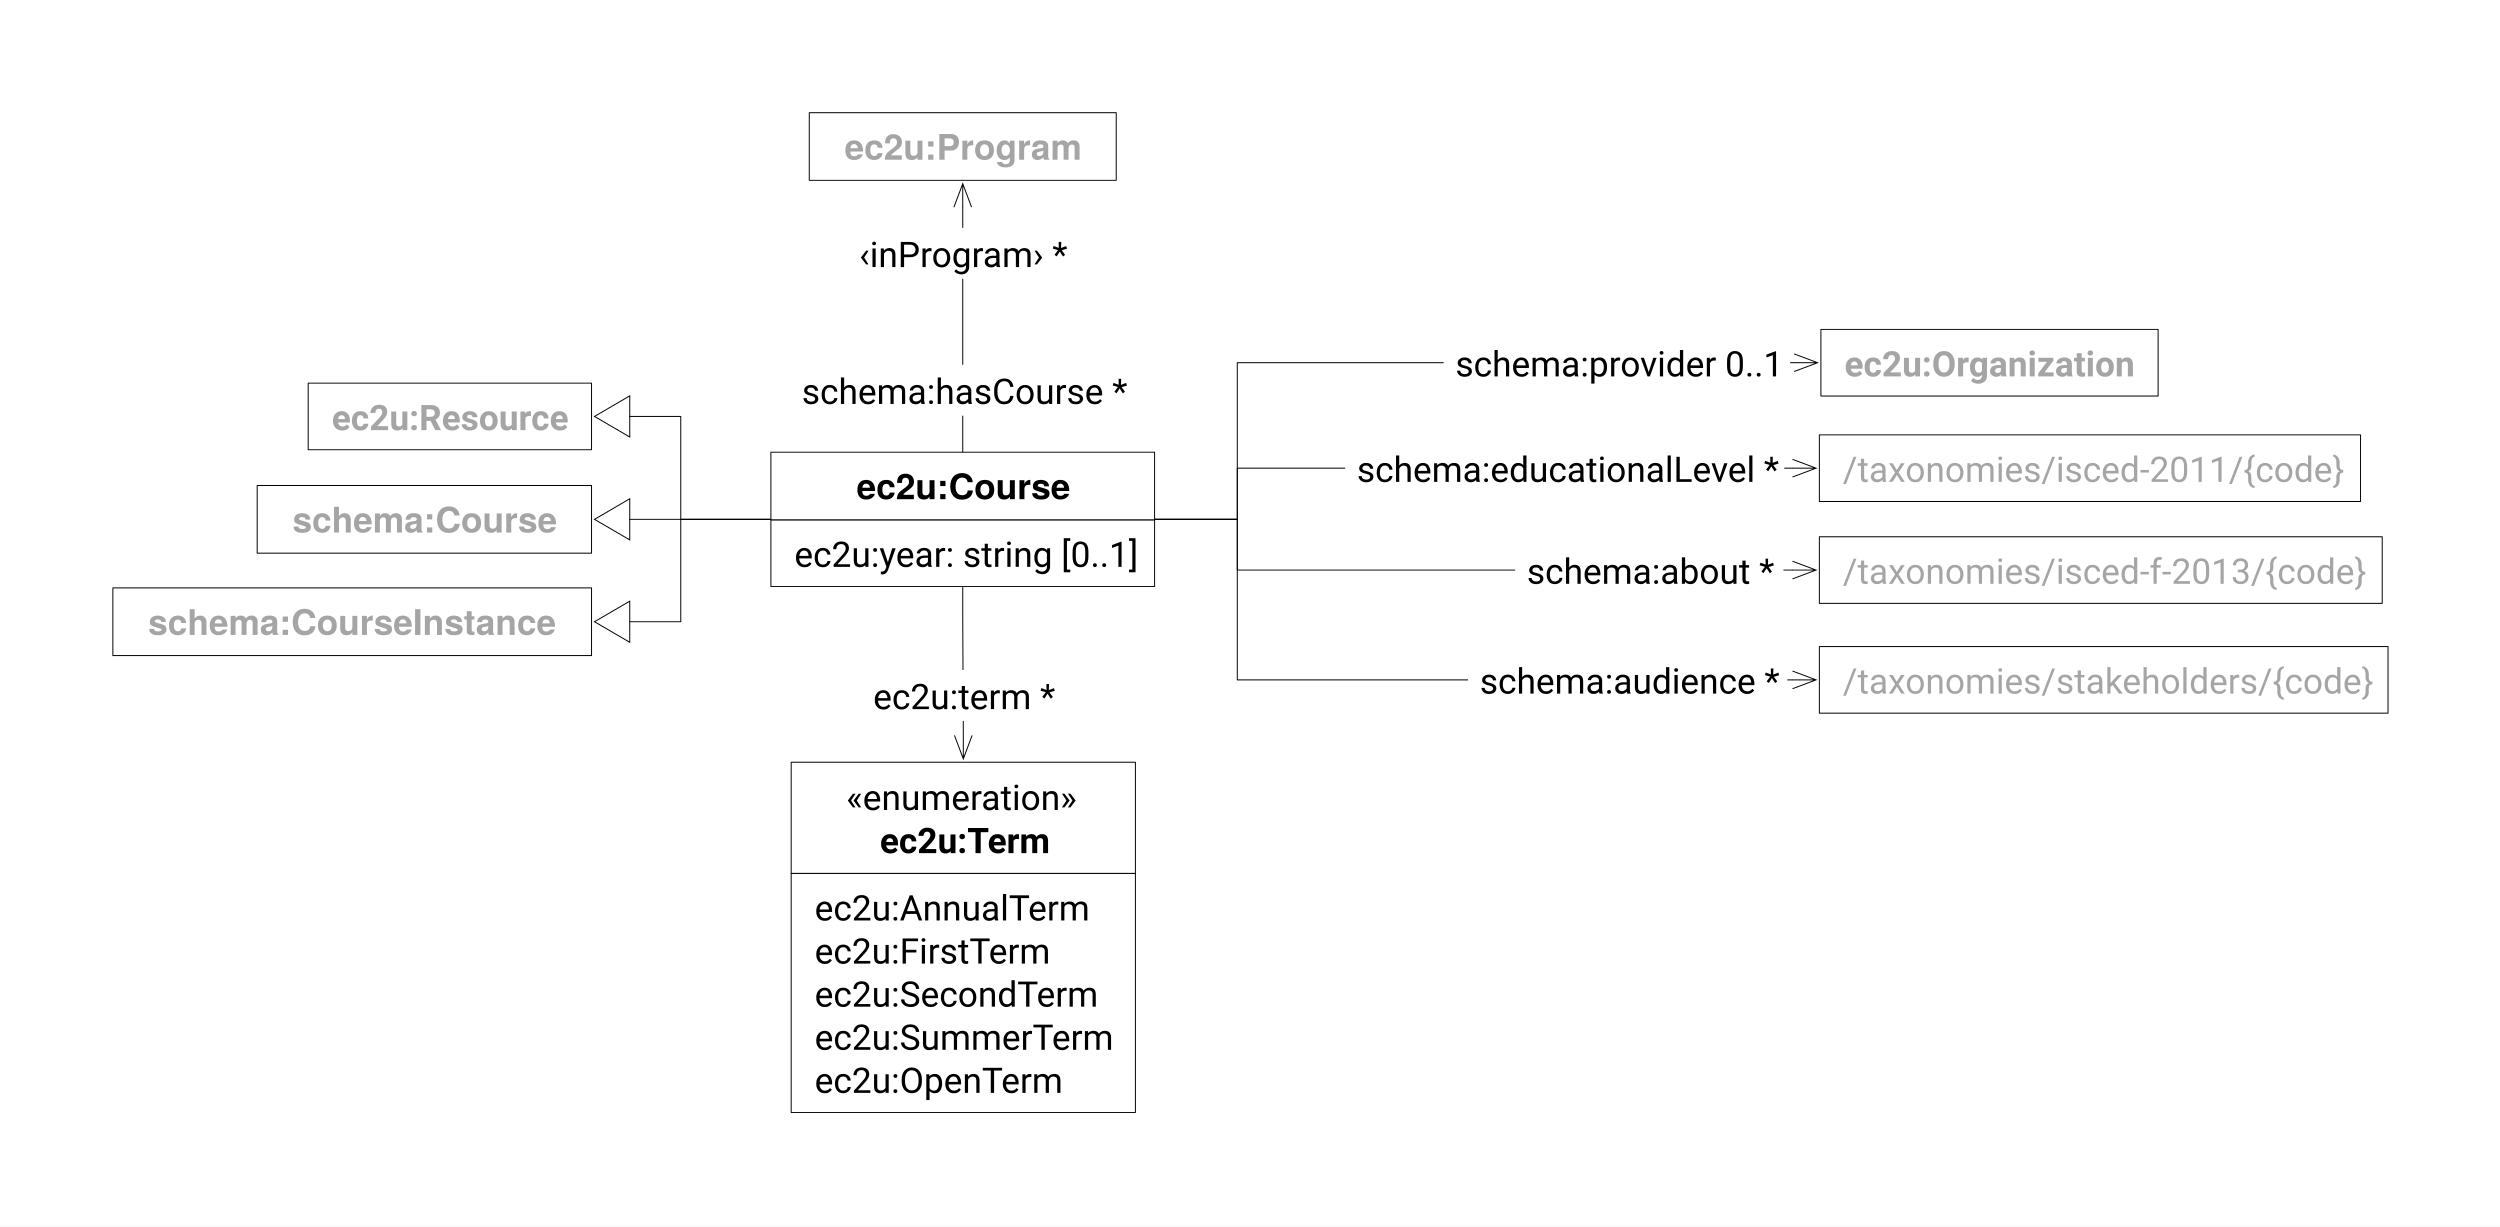
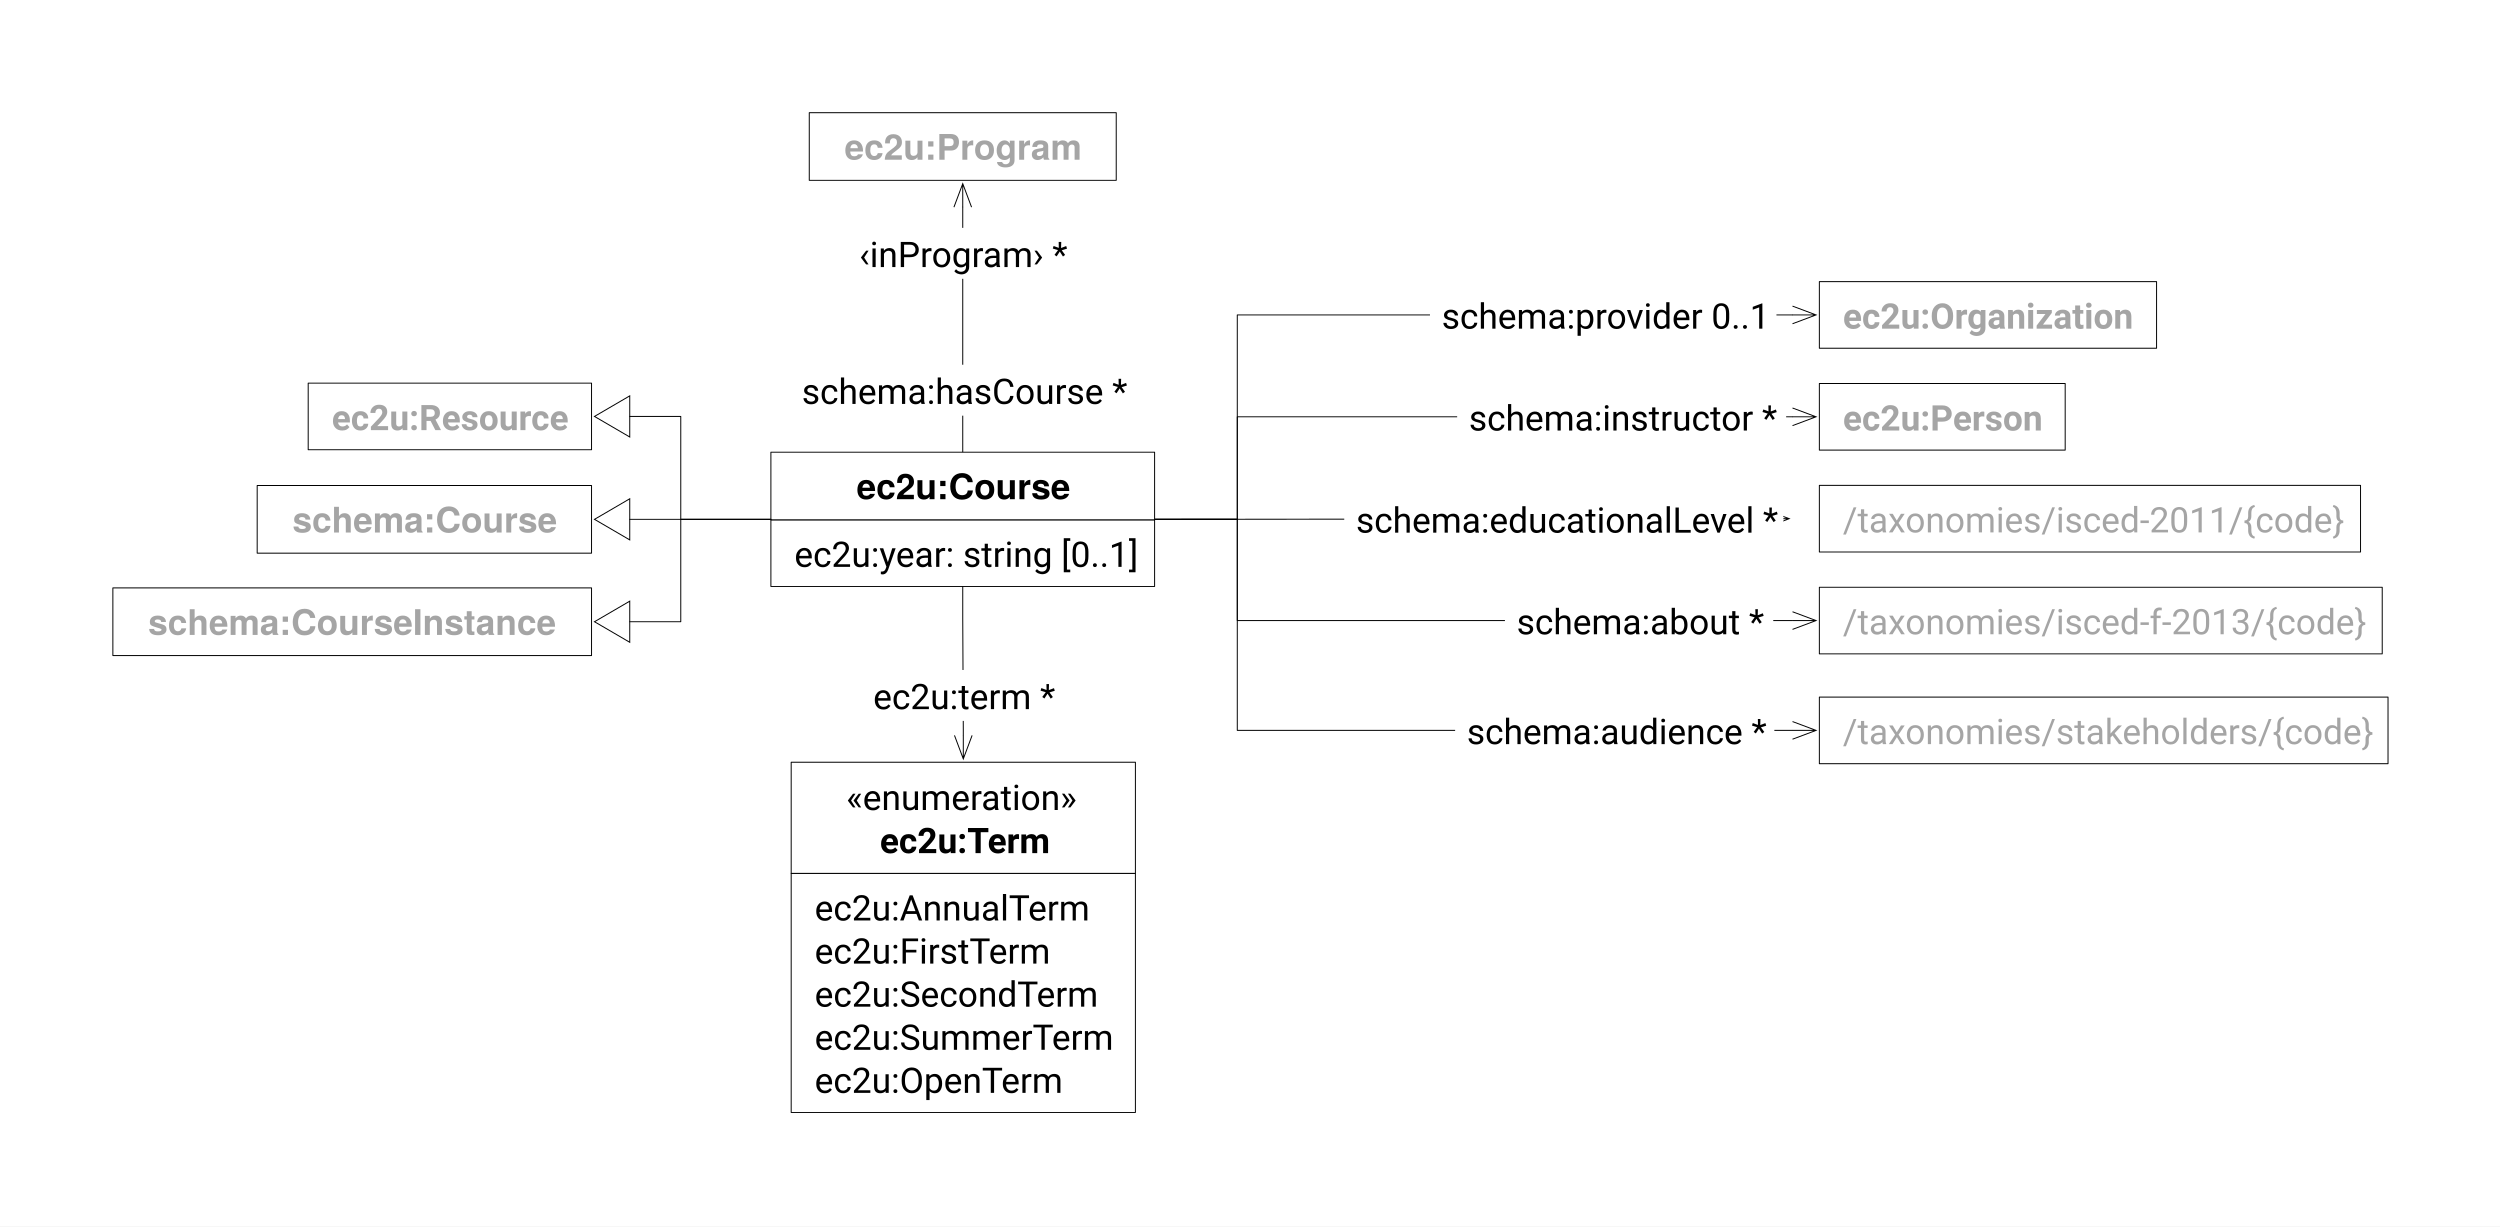
<svg xmlns="http://www.w3.org/2000/svg" xmlns:xlink="http://www.w3.org/1999/xlink" version="1.1" viewBox="-670 894 638 313" width="638" height="313">
  <defs>
    <marker orient="auto" overflow="visible" markerUnits="strokeWidth" id="StickArrow_Marker" stroke-linejoin="miter" stroke-miterlimit="10" viewBox="-1 -10 26 20" markerWidth="26" markerHeight="20" color="black">
      <g>
        <path d="M 24 0 L 0 0 M 0 -9 L 24 0 L 0 9" fill="none" stroke="currentColor" stroke-width="1" />
      </g>
    </marker>
    <marker orient="auto" overflow="visible" markerUnits="strokeWidth" id="StickArrow_Marker_2" stroke-linejoin="miter" stroke-miterlimit="10" viewBox="-25 -10 26 20" markerWidth="26" markerHeight="20" color="black">
      <g>
        <path d="M -24 0 L 0 0 M 0 9 L -24 0 L 0 -9" fill="none" stroke="currentColor" stroke-width="1" />
      </g>
    </marker>
    <marker orient="auto" overflow="visible" markerUnits="strokeWidth" id="UMLInheritance_Marker" stroke-linejoin="miter" stroke-miterlimit="10" viewBox="-1 -22 38 44" markerWidth="38" markerHeight="44" color="black">
      <g>
        <path d="M 36 0 L 0 -21 L 0 21 Z" fill="none" stroke="currentColor" stroke-width="1" />
      </g>
    </marker>
  </defs>
  <g id="courses" fill-opacity="1" stroke="none" stroke-opacity="1" fill="none" stroke-dasharray="none">
    <rect fill="white" x="-670" y="894" width="638" height="313" />
    <g id="courses_Layer_1">
      <g id="Group_62">
        <g id="Graphic_63">
          <rect x="-641.196" y="1044.035" width="122.157" height="17.261" fill="white" />
          <rect x="-641.196" y="1044.035" width="122.157" height="17.261" stroke="black" stroke-linecap="round" stroke-linejoin="round" stroke-width=".25" />
          <text transform="translate(-632.1961 1047.035)" fill="#a5a5a5">
            <tspan font-family="Helvetica Neue" font-weight="bold" font-size="9" fill="#a5a5a5" x="0" y="9" xml:space="preserve">schema:CourseInstance</tspan>
          </text>
        </g>
      </g>
      <g id="Graphic_4">
        <a xlink:href="taxonomies.svg">
-           <rect x="-205.7" y="1059.005" width="145.124" height="17" fill="white" />
-           <rect x="-205.7" y="1059.005" width="145.124" height="17" stroke="black" stroke-linecap="round" stroke-linejoin="round" stroke-width=".25" />
-           <text transform="translate(-199.7001 1062.005)" fill="#a5a5a5">
+           <rect x="-205.7" y="1071.895" width="145.124" height="17" fill="white" />
+           <rect x="-205.7" y="1071.895" width="145.124" height="17" stroke="black" stroke-linecap="round" stroke-linejoin="round" stroke-width=".25" />
+           <text transform="translate(-199.7001 1074.895)" fill="#a5a5a5">
            <tspan font-family="Roboto" font-size="9" fill="#a5a5a5" x="0" y="9" xml:space="preserve">/taxonomies/stakeholders/{code}</tspan>
          </text>
        </a>
      </g>
      <g id="Line_3">
-         <path d="M -375.346 1026.535 L -354.246 1026.535 L -354.246 1067.505 L -212.55 1067.505" marker-end="url(#StickArrow_Marker)" stroke="black" stroke-linecap="round" stroke-linejoin="round" stroke-width=".25" />
+         <path d="M -375.346 1026.535 L -354.246 1026.535 L -354.246 1080.395 L -212.55 1080.395" marker-end="url(#StickArrow_Marker)" stroke="black" stroke-linecap="round" stroke-linejoin="round" stroke-width=".25" />
      </g>
      <g id="Graphic_2">
-         <rect x="-295.342" y="1061.005" width="81.467" height="13" fill="white" />
-         <text transform="translate(-292.3418 1062.005)" fill="black">
+         <rect x="-298.651" y="1073.895" width="81.467" height="13" fill="white" />
+         <text transform="translate(-295.6512 1074.895)" fill="black">
          <tspan font-family="Roboto" font-size="9" fill="black" x="0" y="9" xml:space="preserve">schema:audience *</tspan>
        </text>
      </g>
      <g id="Line_61">
-         <path d="M -375.346 1026.535 L -354.246 1026.535 L -354.246 1039.479 L -212.55 1039.479" marker-end="url(#StickArrow_Marker)" stroke="black" stroke-linecap="round" stroke-linejoin="round" stroke-width=".25" />
+         <path d="M -375.346 1026.535 L -354.246 1026.535 L -354.246 1052.369 L -212.55 1052.369" marker-end="url(#StickArrow_Marker)" stroke="black" stroke-linecap="round" stroke-linejoin="round" stroke-width=".25" />
      </g>
      <g id="Line_60">
-         <path d="M -375.346 1026.535 L -354.246 1026.535 L -354.246 986.565 L -212.155 986.565" marker-end="url(#StickArrow_Marker)" stroke="black" stroke-linecap="round" stroke-linejoin="round" stroke-width=".25" />
+         <path d="M -375.346 1026.535 L -354.246 1026.535 L -354.246 974.369 L -212.55 974.369" marker-end="url(#StickArrow_Marker)" stroke="black" stroke-linecap="round" stroke-linejoin="round" stroke-width=".25" />
      </g>
      <g id="Group_58">
        <g id="Graphic_59">
          <a xlink:href="organizations.svg">
-             <rect x="-205.305" y="978.065" width="86.057" height="17" fill="white" />
-             <rect x="-205.305" y="978.065" width="86.057" height="17" stroke="black" stroke-linecap="round" stroke-linejoin="round" stroke-width=".25" />
-             <text transform="translate(-199.3046 981.0647)" fill="#a5a5a5">
+             <rect x="-205.7" y="965.869" width="86.057" height="17" fill="white" />
+             <rect x="-205.7" y="965.869" width="86.057" height="17" stroke="black" stroke-linecap="round" stroke-linejoin="round" stroke-width=".25" />
+             <text transform="translate(-199.7001 968.8688)" fill="#a5a5a5">
              <tspan font-family="Roboto" font-weight="bold" font-size="9" fill="#a5a5a5" x="0" y="9" xml:space="preserve">ec2u:Organization</tspan>
            </text>
          </a>
        </g>
      </g>
      <g id="Line_57">
        <line x1="-424.307" y1="946.871" x2="-424.307" y2="1009.404" marker-start="url(#StickArrow_Marker_2)" stroke="black" stroke-linecap="round" stroke-linejoin="round" stroke-width=".25" />
      </g>
      <g id="Graphic_56">
        <rect x="-468.37" y="987.08" width="88.125" height="13" fill="white" />
        <text transform="translate(-465.3698 988.0804)" fill="black">
          <tspan font-family="Roboto" font-size="9" fill="black" x="0" y="9" xml:space="preserve">schema:hasCourse *</tspan>
        </text>
      </g>
      <g id="Graphic_55">
-         <rect x="-283.333" y="1032.979" width="68.477" height="13" fill="white" />
-         <text transform="translate(-280.3328 1033.979)" fill="black">
+         <rect x="-285.94" y="1045.869" width="68.477" height="13" fill="white" />
+         <text transform="translate(-282.9404 1046.869)" fill="black">
          <tspan font-family="Roboto" font-size="9" fill="black" x="0" y="9" xml:space="preserve">schema:about *</tspan>
        </text>
      </g>
      <g id="Graphic_54">
        <a xlink:href="taxonomies.svg">
-           <rect x="-205.7" y="1004.979" width="138.11" height="17" fill="white" />
-           <rect x="-205.7" y="1004.979" width="138.11" height="17" stroke="black" stroke-linecap="round" stroke-linejoin="round" stroke-width=".25" />
-           <text transform="translate(-199.7001 1007.979)" fill="#a5a5a5">
+           <rect x="-205.7" y="1017.869" width="138.11" height="17" fill="white" />
+           <rect x="-205.7" y="1017.869" width="138.11" height="17" stroke="black" stroke-linecap="round" stroke-linejoin="round" stroke-width=".25" />
+           <text transform="translate(-199.7001 1020.869)" fill="#a5a5a5">
            <tspan font-family="Roboto" font-size="9" fill="#a5a5a5" x="0" y="9" xml:space="preserve">/taxonomies/isced-2011/{code}</tspan>
          </text>
        </a>
      </g>
      <g id="Graphic_53">
        <a xlink:href="taxonomies.svg">
-           <rect x="-205.7" y="1030.979" width="143.643" height="17" fill="white" />
-           <rect x="-205.7" y="1030.979" width="143.643" height="17" stroke="black" stroke-linecap="round" stroke-linejoin="round" stroke-width=".25" />
-           <text transform="translate(-199.7001 1033.979)" fill="#a5a5a5">
+           <rect x="-205.7" y="1043.869" width="143.643" height="17" fill="white" />
+           <rect x="-205.7" y="1043.869" width="143.643" height="17" stroke="black" stroke-linecap="round" stroke-linejoin="round" stroke-width=".25" />
+           <text transform="translate(-199.7001 1046.869)" fill="#a5a5a5">
            <tspan font-family="Roboto" font-size="9" fill="#a5a5a5" x="0" y="9" xml:space="preserve">/taxonomies/isced-f-2013/{code}</tspan>
          </text>
        </a>
      </g>
      <g id="Graphic_52">
-         <rect x="-301.575" y="980.065" width="88.419" height="13" fill="white" />
-         <text transform="translate(-298.5746 981.0647)" fill="black">
+         <rect x="-305.069" y="967.869" width="88.419" height="13" fill="white" />
+         <text transform="translate(-302.0686 968.8688)" fill="black">
          <tspan font-family="Roboto" font-size="9" fill="black" x="0" y="9" xml:space="preserve">schema:provider 0..1</tspan>
        </text>
      </g>
      <g id="Graphic_51">
        <rect x="-453.736" y="952.15" width="58.857" height="13" fill="white" />
        <text transform="translate(-450.736 953.1499)" fill="black">
          <tspan font-family="Roboto" font-size="9" fill="black" x="0" y="9" xml:space="preserve">‹inProgram› *</tspan>
        </text>
      </g>
      <g id="Line_50">
-         <path d="M -375.346 1026.535 L -354.246 1026.535 L -354.246 1013.479 L -212.55 1013.479" marker-end="url(#StickArrow_Marker)" stroke="black" stroke-linecap="round" stroke-linejoin="round" stroke-width=".25" />
+         <path d="M -375.346 1026.535 L -371.996 1026.535 L -219.4 1026.375" marker-end="url(#StickArrow_Marker)" stroke="black" stroke-linecap="round" stroke-linejoin="round" stroke-width=".25" />
      </g>
      <g id="Graphic_49">
-         <rect x="-326.71" y="1006.979" width="112.058" height="13" fill="white" />
-         <text transform="translate(-323.7098 1007.979)" fill="black">
+         <rect x="-326.947" y="1019.931" width="112.058" height="13" fill="white" />
+         <text transform="translate(-323.9473 1020.931)" fill="black">
          <tspan font-family="Roboto" font-size="9" fill="black" x="0" y="9" xml:space="preserve">schema:educationalLevel *</tspan>
        </text>
      </g>
      <g id="Group_47">
        <g id="Graphic_68">
          <rect x="-473.268" y="1026.665" width="97.922" height="17" fill="white" />
          <rect x="-473.268" y="1026.665" width="97.922" height="17" stroke="black" stroke-linecap="round" stroke-linejoin="round" stroke-width=".25" />
          <text transform="translate(-467.2683 1029.665)" fill="black">
            <tspan font-family="Roboto" font-size="9" fill="black" x="0" y="9" xml:space="preserve">ec2u:year: string [0..1]</tspan>
          </text>
        </g>
        <g id="Graphic_48">
          <rect x="-473.268" y="1009.404" width="97.922" height="17.261" fill="white" />
          <rect x="-473.268" y="1009.404" width="97.922" height="17.261" stroke="black" stroke-linecap="round" stroke-linejoin="round" stroke-width=".25" />
          <text transform="translate(-451.3973 1012.404)" fill="black">
            <tspan font-family="Helvetica Neue" font-weight="bold" font-size="9" fill="black" x="14921397e-20" y="9" xml:space="preserve">ec2u:Course</tspan>
          </text>
        </g>
      </g>
      <g id="Group_45">
        <g id="Graphic_46">
          <rect x="-463.475" y="922.76" width="78.336" height="17.261" fill="white" />
          <rect x="-463.475" y="922.76" width="78.336" height="17.261" stroke="black" stroke-linecap="round" stroke-linejoin="round" stroke-width=".25" />
          <text transform="translate(-454.4753 925.7598)" fill="#a5a5a5">
            <tspan font-family="Helvetica Neue" font-weight="bold" font-size="9" fill="#a5a5a5" x="0" y="9" xml:space="preserve">ec2u:Program</tspan>
          </text>
        </g>
      </g>
      <g id="Group_40">
        <g id="Graphic_41">
          <a xlink:href="datasets.svg">
            <rect x="-591.35" y="991.774" width="72.311" height="17" fill="white" />
            <rect x="-591.35" y="991.774" width="72.311" height="17" stroke="black" stroke-linecap="round" stroke-linejoin="round" stroke-width=".25" />
            <text transform="translate(-585.3496 994.7736)" fill="#a5a5a5">
              <tspan font-family="Roboto" font-weight="bold" font-size="9" fill="#a5a5a5" x="0" y="9" xml:space="preserve">ec2u:Resource</tspan>
            </text>
          </a>
        </g>
      </g>
      <g id="Line_39">
        <path d="M -473.268 1026.535 L -496.268 1026.535 L -496.268 1000.274 L -509.289 1000.274" marker-end="url(#UMLInheritance_Marker)" stroke="black" stroke-linecap="round" stroke-linejoin="round" stroke-width=".25" />
      </g>
      <g id="Line_64">
        <path d="M -473.268 1026.535 L -496.268 1026.535 L -496.268 1052.665 L -509.289 1052.665" marker-end="url(#UMLInheritance_Marker)" stroke="black" stroke-linecap="round" stroke-linejoin="round" stroke-width=".25" />
      </g>
      <g id="Group_43">
        <g id="Graphic_44">
          <rect x="-604.368" y="1017.904" width="85.329" height="17.261" fill="white" />
          <rect x="-604.368" y="1017.904" width="85.329" height="17.261" stroke="black" stroke-linecap="round" stroke-linejoin="round" stroke-width=".25" />
          <text transform="translate(-595.3681 1020.904)" fill="#a5a5a5">
            <tspan font-family="Helvetica Neue" font-weight="bold" font-size="9" fill="#a5a5a5" x="7744916e-19" y="9" xml:space="preserve">schema:Course</tspan>
          </text>
        </g>
      </g>
      <g id="Group_65">
        <g id="Graphic_67">
          <rect x="-468.09" y="1088.521" width="87.845" height="28.382" fill="white" />
          <rect x="-468.09" y="1088.521" width="87.845" height="28.382" stroke="black" stroke-linecap="round" stroke-linejoin="round" stroke-width=".25" />
          <text transform="translate(-454.0415 1091.712)" fill="black">
            <tspan font-family="Roboto" font-size="9" fill="black" x="0" y="9" xml:space="preserve">«enumeration»</tspan>
            <tspan font-family="Roboto" font-weight="bold" font-size="9" fill="black" x="8.574" y="20" xml:space="preserve">ec2u:Term</tspan>
          </text>
        </g>
        <g id="Graphic_66">
          <rect x="-468.09" y="1116.903" width="87.845" height="61" fill="white" />
          <rect x="-468.09" y="1116.903" width="87.845" height="61" stroke="black" stroke-linecap="round" stroke-linejoin="round" stroke-width=".25" />
          <text transform="translate(-462.0901 1119.903)" fill="black">
            <tspan font-family="Roboto" font-size="9" fill="black" x="0" y="9" xml:space="preserve">ec2u:AnnualTerm</tspan>
            <tspan font-family="Roboto" font-size="9" fill="black" x="0" y="20" xml:space="preserve">ec2u:FirstTerm</tspan>
            <tspan font-family="Roboto" font-size="9" fill="black" x="0" y="31" xml:space="preserve">ec2u:SecondTerm</tspan>
            <tspan font-family="Roboto" font-size="9" fill="black" x="0" y="42" xml:space="preserve">ec2u:SummerTerm</tspan>
            <tspan font-family="Roboto" font-size="9" fill="black" x="0" y="53" xml:space="preserve">ec2u:OpenTerm</tspan>
          </text>
        </g>
      </g>
      <g id="Line_75">
        <path d="M -424.307 1043.665 L -424.307 1051.765 L -424.167 1080.421 L -424.167 1081.671" marker-end="url(#StickArrow_Marker)" stroke="black" stroke-linecap="round" stroke-linejoin="round" stroke-width=".25" />
      </g>
      <g id="Graphic_76">
        <rect x="-450.149" y="1064.975" width="51.875" height="13" fill="white" />
        <text transform="translate(-447.1487 1065.975)" fill="black">
          <tspan font-family="Roboto" font-size="9" fill="black" x="0" y="9" xml:space="preserve">ec2u:term *</tspan>
        </text>
      </g>
      <g id="Line_42">
        <line x1="-473.268" y1="1026.535" x2="-509.289" y2="1026.535" marker-end="url(#UMLInheritance_Marker)" stroke="black" stroke-linecap="round" stroke-linejoin="round" stroke-width=".25" />
      </g>
+       <g id="Line_77">
+         <path d="M -375.346 1026.535 L -354.246 1026.535 L -354.246 1000.369 L -212.55 1000.369" marker-end="url(#StickArrow_Marker)" stroke="black" stroke-linecap="round" stroke-linejoin="round" stroke-width=".25" />
+       </g>
+       <g id="Group_78">
+         <g id="Graphic_79">
+           <a xlink:href="organizations.svg">
+             <rect x="-205.7" y="991.869" width="62.735" height="17" fill="white" />
+             <rect x="-205.7" y="991.869" width="62.735" height="17" stroke="black" stroke-linecap="round" stroke-linejoin="round" stroke-width=".25" />
+             <text transform="translate(-199.7001 994.8688)" fill="#a5a5a5">
+               <tspan font-family="Roboto" font-weight="bold" font-size="9" fill="#a5a5a5" x="0" y="9" xml:space="preserve">ec2u:Person</tspan>
+             </text>
+           </a>
+         </g>
+       </g>
+       <g id="Graphic_80">
+         <rect x="-298.132" y="993.869" width="83.955" height="13" fill="white" />
+         <text transform="translate(-295.1316 994.8688)" fill="black">
+           <tspan font-family="Roboto" font-size="9" fill="black" x="0" y="9" xml:space="preserve">schema:instructor *</tspan>
+         </text>
+       </g>
    </g>
  </g>
</svg>
